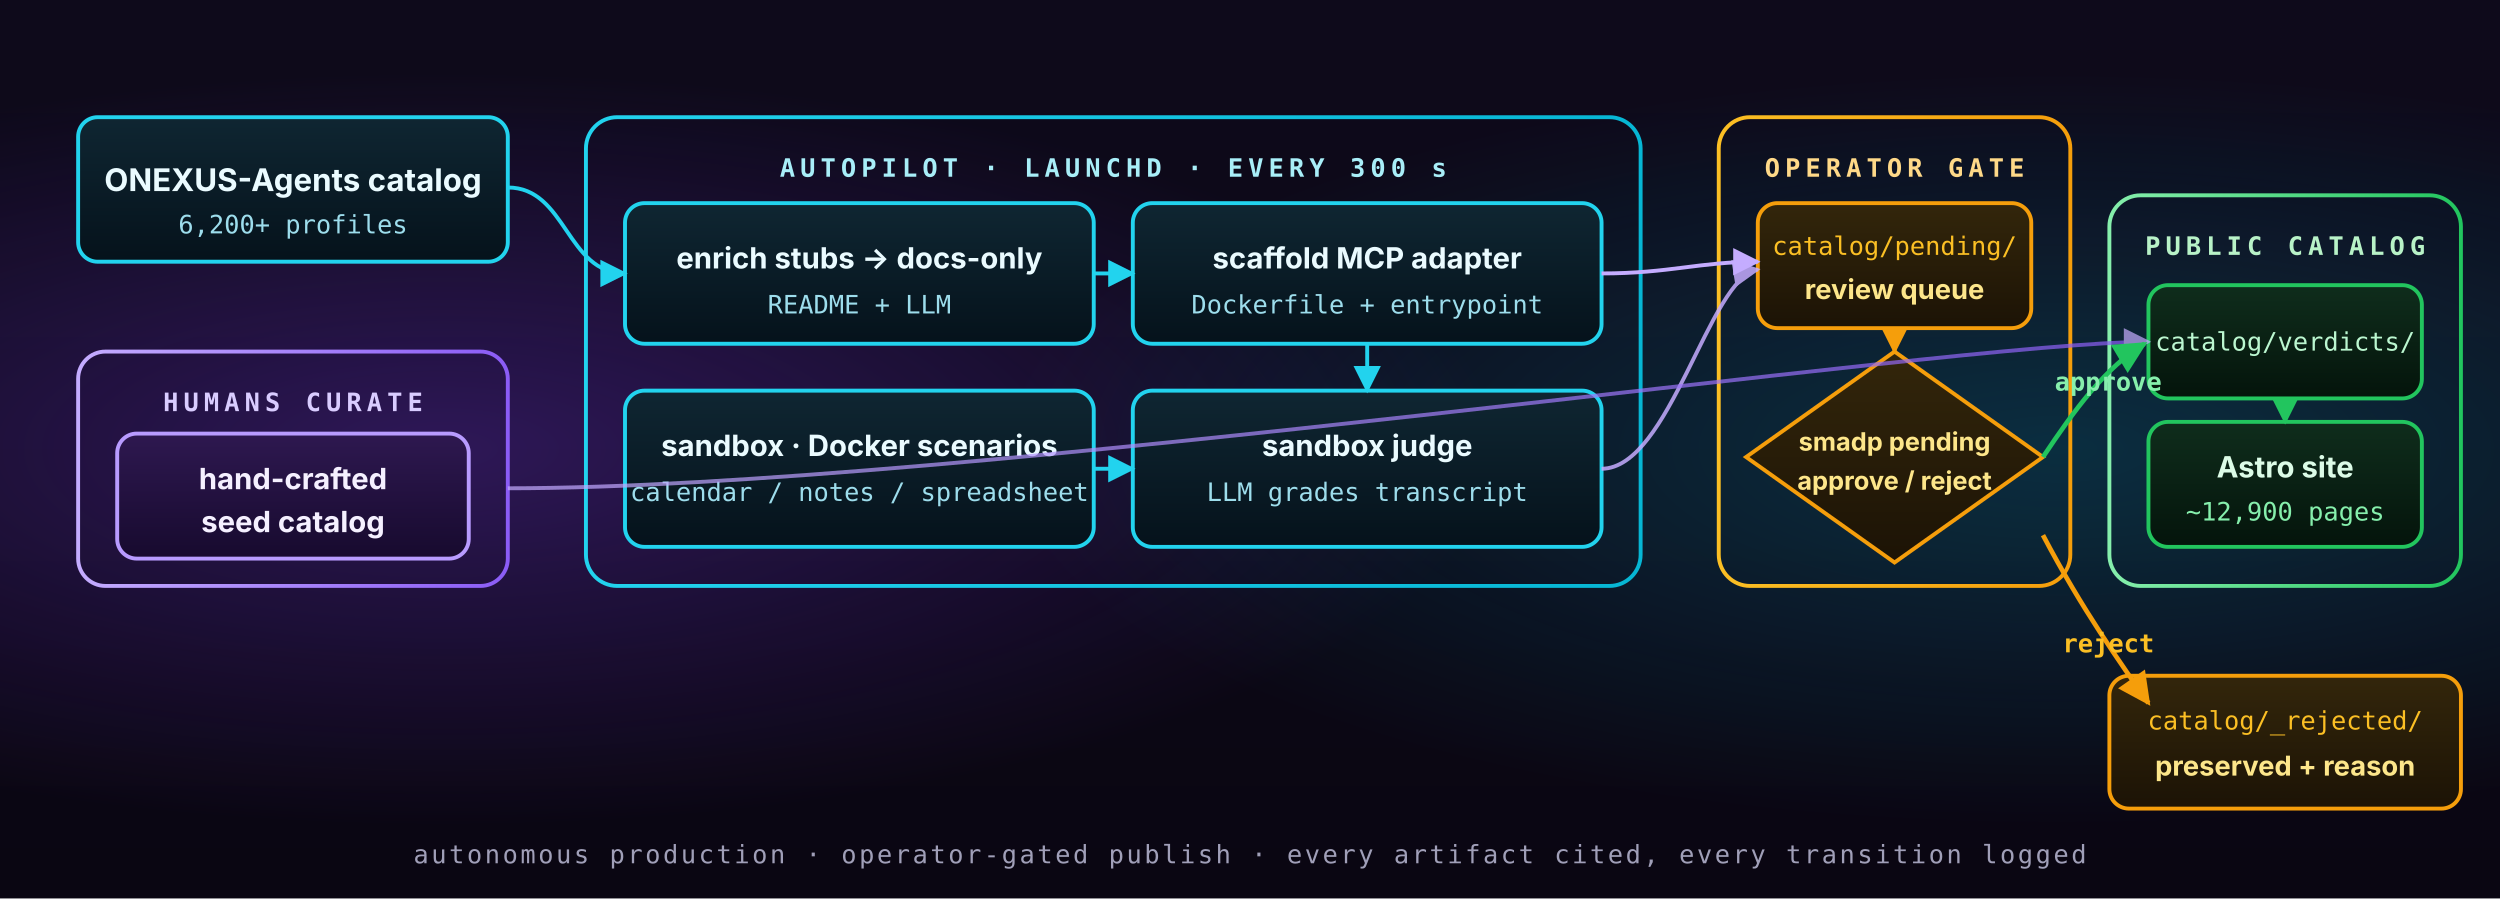
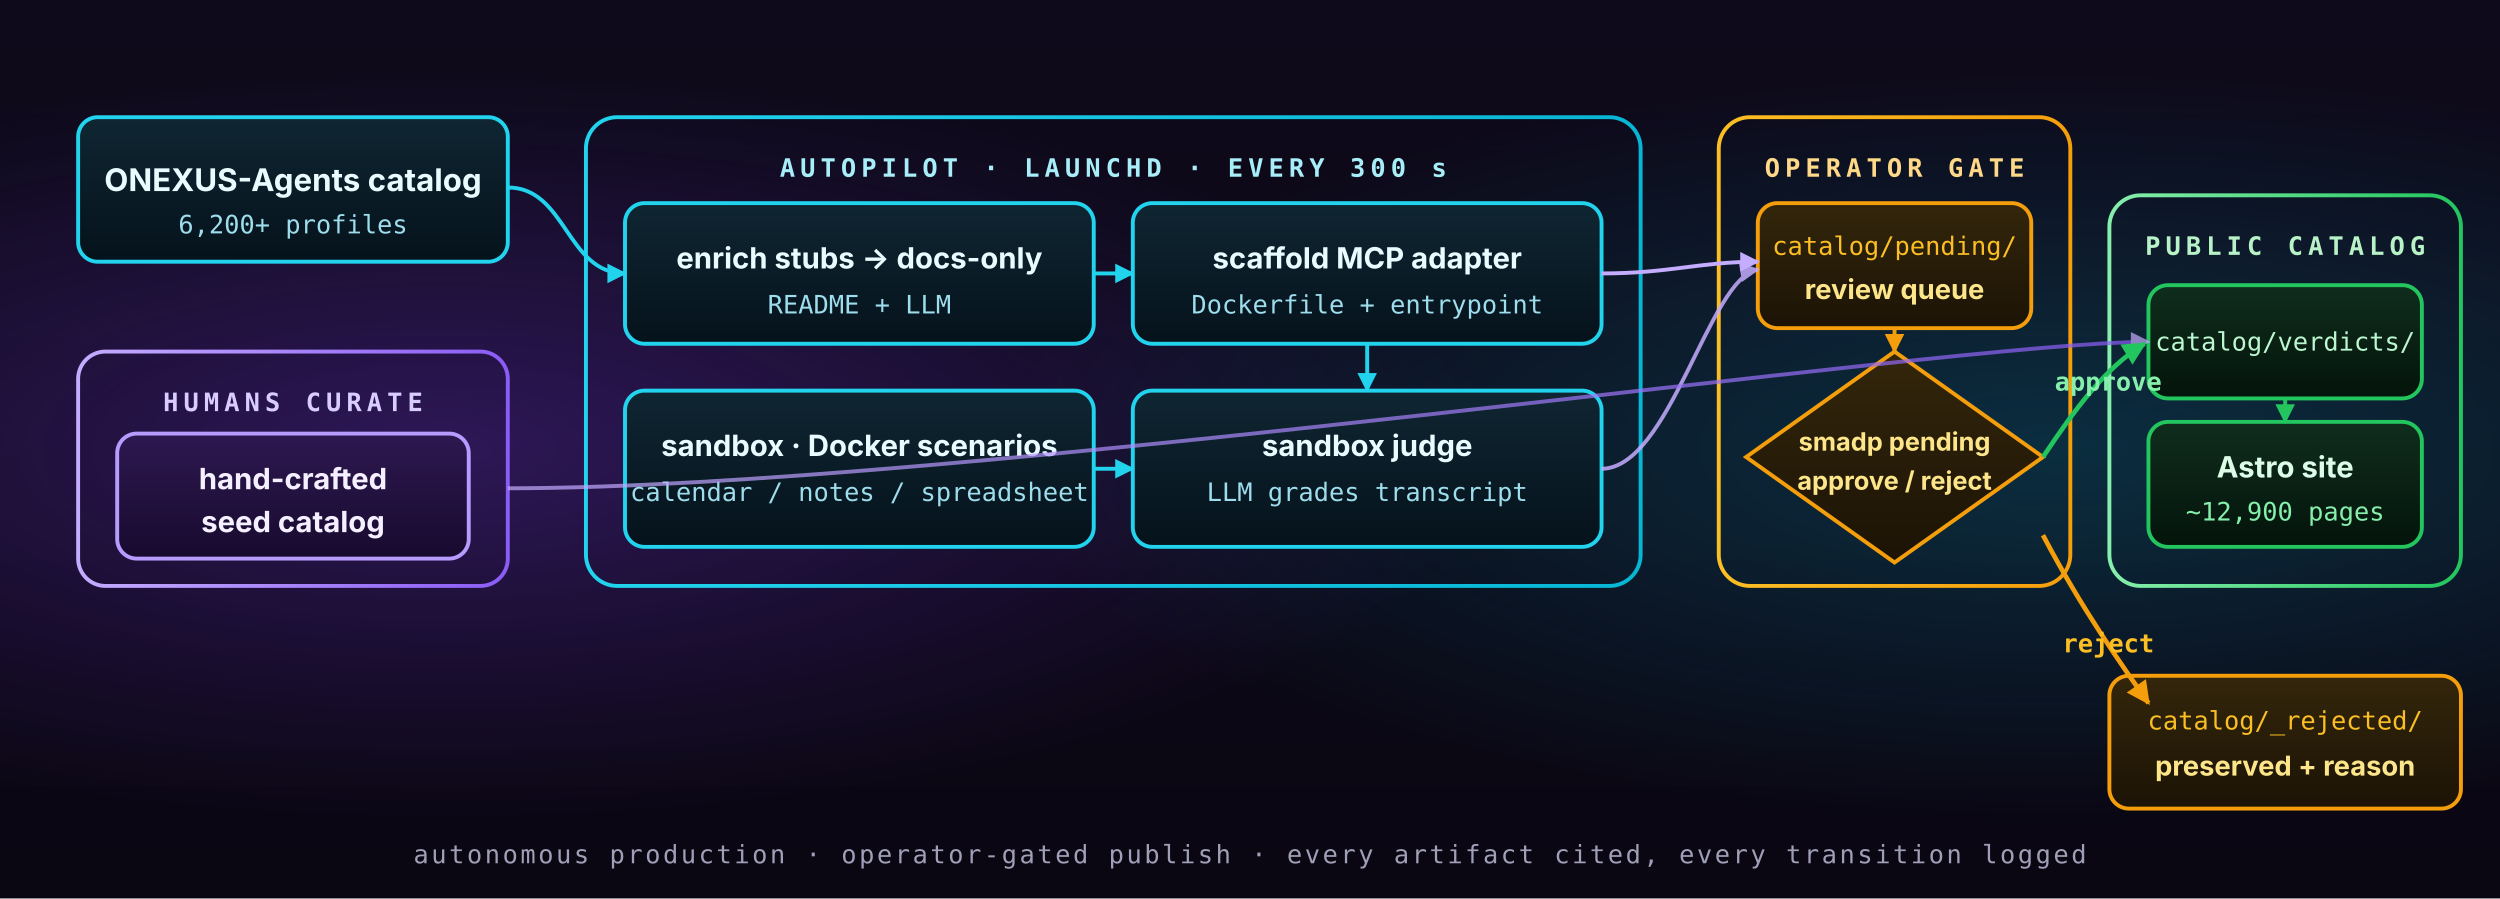
<svg xmlns="http://www.w3.org/2000/svg" viewBox="0 0 1280 460" width="1280" height="460" role="img" aria-label="SMADP architecture · humans curate / autopilot / operator gate / public catalog" shape-rendering="geometricPrecision" text-rendering="geometricPrecision">
  <defs>
    <linearGradient id="bg" x1="0" y1="0" x2="0" y2="1">
      <stop offset="0" stop-color="#0e0a1b" />
      <stop offset="1" stop-color="#0a0612" />
    </linearGradient>
    <radialGradient id="glowL" cx="0.18" cy="0.5" r="0.42">
      <stop offset="0" stop-color="#7C3AED" stop-opacity="0.30" />
      <stop offset="1" stop-color="#7C3AED" stop-opacity="0" />
    </radialGradient>
    <radialGradient id="glowR" cx="0.82" cy="0.5" r="0.42">
      <stop offset="0" stop-color="#06B6D4" stop-opacity="0.22" />
      <stop offset="1" stop-color="#06B6D4" stop-opacity="0" />
    </radialGradient>
    <linearGradient id="faceHuman" x1="0" y1="0" x2="0" y2="1">
      <stop offset="0" stop-color="#2e1850" />
      <stop offset="1" stop-color="#170a2e" />
    </linearGradient>
    <linearGradient id="faceAutopilot" x1="0" y1="0" x2="0" y2="1">
      <stop offset="0" stop-color="#0f2632" />
      <stop offset="1" stop-color="#05121b" />
    </linearGradient>
    <linearGradient id="faceGate" x1="0" y1="0" x2="0" y2="1">
      <stop offset="0" stop-color="#33260b" />
      <stop offset="1" stop-color="#1c1305" />
    </linearGradient>
    <linearGradient id="facePublic" x1="0" y1="0" x2="0" y2="1">
      <stop offset="0" stop-color="#0f2d1c" />
      <stop offset="1" stop-color="#04140b" />
    </linearGradient>
    <linearGradient id="strokeHuman" x1="0" y1="0" x2="1" y2="0">
      <stop offset="0" stop-color="#C4ACFF" />
      <stop offset="1" stop-color="#8B5CF6" />
    </linearGradient>
    <linearGradient id="strokeAutopilot" x1="0" y1="0" x2="1" y2="0">
      <stop offset="0" stop-color="#22D3EE" />
      <stop offset="1" stop-color="#06B6D4" />
    </linearGradient>
    <linearGradient id="strokeGate" x1="0" y1="0" x2="1" y2="0">
      <stop offset="0" stop-color="#FBBF24" />
      <stop offset="1" stop-color="#F59E0B" />
    </linearGradient>
    <linearGradient id="strokePublic" x1="0" y1="0" x2="1" y2="0">
      <stop offset="0" stop-color="#86EFAC" />
      <stop offset="1" stop-color="#22C55E" />
    </linearGradient>
-     <marker id="arrowViolet" viewBox="0 0 10 10" refX="9" refY="5" markerWidth="7" markerHeight="7" orient="auto-start-reverse">
+     <marker id="arrowViolet" viewBox="0 0 10 10" refX="9" refY="5" markerWidth="5" markerHeight="5" orient="auto-start-reverse">
      <path d="M 0 0 L 10 5 L 0 10 z" fill="#C4ACFF" />
    </marker>
-     <marker id="arrowCyan" viewBox="0 0 10 10" refX="9" refY="5" markerWidth="7" markerHeight="7" orient="auto-start-reverse">
+     <marker id="arrowCyan" viewBox="0 0 10 10" refX="9" refY="5" markerWidth="5" markerHeight="5" orient="auto-start-reverse">
      <path d="M 0 0 L 10 5 L 0 10 z" fill="#22D3EE" />
    </marker>
-     <marker id="arrowApprove" viewBox="0 0 10 10" refX="9" refY="5" markerWidth="7" markerHeight="7" orient="auto-start-reverse">
+     <marker id="arrowApprove" viewBox="0 0 10 10" refX="9" refY="5" markerWidth="5" markerHeight="5" orient="auto-start-reverse">
      <path d="M 0 0 L 10 5 L 0 10 z" fill="#22C55E" />
    </marker>
-     <marker id="arrowReject" viewBox="0 0 10 10" refX="9" refY="5" markerWidth="7" markerHeight="7" orient="auto-start-reverse">
+     <marker id="arrowReject" viewBox="0 0 10 10" refX="9" refY="5" markerWidth="5" markerHeight="5" orient="auto-start-reverse">
      <path d="M 0 0 L 10 5 L 0 10 z" fill="#F59E0B" />
    </marker>
  </defs>
  <rect width="1280" height="460" fill="url(#bg)" />
  <rect width="1280" height="460" fill="url(#glowL)" />
  <rect width="1280" height="460" fill="url(#glowR)" />
  <g>
    <rect x="40" y="60" width="220" height="74" rx="10" fill="url(#faceAutopilot)" stroke="#22D3EE" stroke-width="2" />
    <text x="150" y="92" text-anchor="middle" dominant-baseline="central" font-family="Inter, system-ui, -apple-system, Segoe UI, Roboto, sans-serif" font-size="16" font-weight="700" fill="#EAFBFF">ONEXUS-Agents catalog</text>
    <text x="150" y="115" text-anchor="middle" dominant-baseline="central" font-family="ui-monospace, SFMono-Regular, Menlo, monospace" font-size="13" fill="#9DDDEC">6,200+ profiles</text>
  </g>
  <g>
    <rect x="40" y="180" width="220" height="120" rx="14" fill="none" stroke="url(#strokeHuman)" stroke-width="2" />
    <text x="150" y="206" text-anchor="middle" dominant-baseline="central" font-family="ui-monospace, SFMono-Regular, Menlo, monospace" font-size="13" font-weight="700" fill="#D9CCFF" letter-spacing="0.20em">HUMANS CURATE</text>
    <g>
      <rect x="60" y="222" width="180" height="64" rx="10" fill="url(#faceHuman)" stroke="#B89BFF" stroke-width="2" />
      <text x="150" y="245" text-anchor="middle" dominant-baseline="central" font-family="Inter, system-ui, sans-serif" font-size="15" font-weight="700" fill="#F5F0FF">hand-crafted</text>
      <text x="150" y="267" text-anchor="middle" dominant-baseline="central" font-family="Inter, system-ui, sans-serif" font-size="15" font-weight="700" fill="#F5F0FF">seed catalog</text>
    </g>
  </g>
  <g>
    <rect x="300" y="60" width="540" height="240" rx="16" fill="none" stroke="url(#strokeAutopilot)" stroke-width="2" />
    <text x="570" y="86" text-anchor="middle" dominant-baseline="central" font-family="ui-monospace, SFMono-Regular, Menlo, monospace" font-size="13" font-weight="700" fill="#A8EEF8" letter-spacing="0.20em">AUTOPILOT · LAUNCHD · EVERY 300 s</text>
    <g>
      <rect x="320" y="104" width="240" height="72" rx="10" fill="url(#faceAutopilot)" stroke="#22D3EE" stroke-width="2" />
      <text x="440" y="132" text-anchor="middle" dominant-baseline="central" font-family="Inter, system-ui, sans-serif" font-size="15" font-weight="700" fill="#EAFBFF">enrich stubs → docs-only</text>
      <text x="440" y="156" text-anchor="middle" dominant-baseline="central" font-family="ui-monospace, SFMono-Regular, Menlo, monospace" font-size="13" fill="#9DDDEC">README + LLM</text>
    </g>
    <g>
      <rect x="580" y="104" width="240" height="72" rx="10" fill="url(#faceAutopilot)" stroke="#22D3EE" stroke-width="2" />
      <text x="700" y="132" text-anchor="middle" dominant-baseline="central" font-family="Inter, system-ui, sans-serif" font-size="15" font-weight="700" fill="#EAFBFF">scaffold MCP adapter</text>
      <text x="700" y="156" text-anchor="middle" dominant-baseline="central" font-family="ui-monospace, SFMono-Regular, Menlo, monospace" font-size="13" fill="#9DDDEC">Dockerfile + entrypoint</text>
    </g>
    <g>
      <rect x="320" y="200" width="240" height="80" rx="10" fill="url(#faceAutopilot)" stroke="#22D3EE" stroke-width="2" />
      <text x="440" y="228" text-anchor="middle" dominant-baseline="central" font-family="Inter, system-ui, sans-serif" font-size="15" font-weight="700" fill="#EAFBFF">sandbox · Docker scenarios</text>
      <text x="440" y="252" text-anchor="middle" dominant-baseline="central" font-family="ui-monospace, SFMono-Regular, Menlo, monospace" font-size="13" fill="#9DDDEC">calendar / notes / spreadsheet</text>
    </g>
    <g>
      <rect x="580" y="200" width="240" height="80" rx="10" fill="url(#faceAutopilot)" stroke="#22D3EE" stroke-width="2" />
      <text x="700" y="228" text-anchor="middle" dominant-baseline="central" font-family="Inter, system-ui, sans-serif" font-size="15" font-weight="700" fill="#EAFBFF">sandbox judge</text>
      <text x="700" y="252" text-anchor="middle" dominant-baseline="central" font-family="ui-monospace, SFMono-Regular, Menlo, monospace" font-size="13" fill="#9DDDEC">LLM grades transcript</text>
    </g>
    <path d="M 560 140 L 580 140" stroke="#22D3EE" stroke-width="2" fill="none" marker-end="url(#arrowCyan)" />
    <path d="M 560 240 L 580 240" stroke="#22D3EE" stroke-width="2" fill="none" marker-end="url(#arrowCyan)" />
    <path d="M 700 176 L 700 200" stroke="#22D3EE" stroke-width="2" fill="none" marker-end="url(#arrowCyan)" />
  </g>
  <g>
    <rect x="880" y="60" width="180" height="240" rx="16" fill="none" stroke="url(#strokeGate)" stroke-width="2" />
    <text x="970" y="86" text-anchor="middle" dominant-baseline="central" font-family="ui-monospace, SFMono-Regular, Menlo, monospace" font-size="13" font-weight="700" fill="#FFD988" letter-spacing="0.20em">OPERATOR GATE</text>
    <g>
      <rect x="900" y="104" width="140" height="64" rx="10" fill="url(#faceGate)" stroke="#F59E0B" stroke-width="2" />
      <text x="970" y="126" text-anchor="middle" dominant-baseline="central" font-family="ui-monospace, SFMono-Regular, Menlo, monospace" font-size="13" fill="#FBBF24">catalog/pending/</text>
      <text x="970" y="148" text-anchor="middle" dominant-baseline="central" font-family="Inter, system-ui, sans-serif" font-size="14" font-weight="700" fill="#FDE68A">review queue</text>
    </g>
    <g transform="translate(970, 234)">
      <polygon points="0,-54 76,0 0,54 -76,0" fill="url(#faceGate)" stroke="#F59E0B" stroke-width="2" />
      <text x="0" y="-8" text-anchor="middle" dominant-baseline="central" font-family="Inter, system-ui, sans-serif" font-size="13" font-weight="700" fill="#FDE68A">smadp pending</text>
      <text x="0" y="12" text-anchor="middle" dominant-baseline="central" font-family="Inter, system-ui, sans-serif" font-size="13" font-weight="700" fill="#FDE68A">approve / reject</text>
    </g>
    <path d="M 970 168 L 970 180" stroke="#F59E0B" stroke-width="2" fill="none" marker-end="url(#arrowReject)" />
  </g>
  <g>
    <rect x="1080" y="100" width="180" height="200" rx="16" fill="none" stroke="url(#strokePublic)" stroke-width="2" />
    <text x="1170" y="126" text-anchor="middle" dominant-baseline="central" font-family="ui-monospace, SFMono-Regular, Menlo, monospace" font-size="13" font-weight="700" fill="#B8F2C7" letter-spacing="0.20em">PUBLIC CATALOG</text>
    <g>
      <rect x="1100" y="146" width="140" height="58" rx="10" fill="url(#facePublic)" stroke="#22C55E" stroke-width="2" />
      <text x="1170" y="175" text-anchor="middle" dominant-baseline="central" font-family="ui-monospace, SFMono-Regular, Menlo, monospace" font-size="13" fill="#BBF7D0">catalog/verdicts/</text>
    </g>
    <g>
      <rect x="1100" y="216" width="140" height="64" rx="10" fill="url(#facePublic)" stroke="#22C55E" stroke-width="2" />
      <text x="1170" y="239" text-anchor="middle" dominant-baseline="central" font-family="Inter, system-ui, sans-serif" font-size="15" font-weight="700" fill="#DCFCE7">Astro site</text>
      <text x="1170" y="262" text-anchor="middle" dominant-baseline="central" font-family="ui-monospace, SFMono-Regular, Menlo, monospace" font-size="13" fill="#86EFAC">~12,900 pages</text>
    </g>
    <path d="M 1170 204 L 1170 216" stroke="#22C55E" stroke-width="2" fill="none" marker-end="url(#arrowApprove)" />
  </g>
  <g>
    <rect x="1080" y="346" width="180" height="68" rx="10" fill="url(#faceGate)" stroke="#F59E0B" stroke-width="2" />
    <text x="1170" y="369" text-anchor="middle" dominant-baseline="central" font-family="ui-monospace, SFMono-Regular, Menlo, monospace" font-size="13" fill="#FBBF24">catalog/_rejected/</text>
    <text x="1170" y="392" text-anchor="middle" dominant-baseline="central" font-family="Inter, system-ui, sans-serif" font-size="14" font-weight="700" fill="#FDE68A">preserved + reason</text>
  </g>
  <path d="M 260 96 C 290 96, 290 140, 320 140" stroke="#22D3EE" stroke-width="2" fill="none" marker-end="url(#arrowCyan)" />
  <path d="M 820 140 C 855 140, 870 134, 900 134" stroke="#C4ACFF" stroke-width="2" fill="none" marker-end="url(#arrowViolet)" />
  <path d="M 820 240 C 855 240, 875 142, 900 138" stroke="#C4ACFF" stroke-width="2" fill="none" marker-end="url(#arrowViolet)" opacity="0.85" />
  <path d="M 260 250 C 490 250, 1000 175, 1100 175" stroke="url(#strokeHuman)" stroke-width="2" fill="none" marker-end="url(#arrowViolet)" opacity="0.7" />
  <path d="M 1046 234 C 1062 210, 1078 188, 1098 176" stroke="#22C55E" stroke-width="2.4" fill="none" marker-end="url(#arrowApprove)" />
  <text x="1052" y="200" font-family="ui-monospace, SFMono-Regular, Menlo, monospace" font-size="13" font-weight="700" fill="#86EFAC">approve</text>
  <path d="M 1046 274 C 1066 312, 1086 340, 1100 360" stroke="#F59E0B" stroke-width="2.4" fill="none" marker-end="url(#arrowReject)" />
  <text x="1056" y="334" font-family="ui-monospace, SFMono-Regular, Menlo, monospace" font-size="13" font-weight="700" fill="#FBBF24">reject</text>
  <text x="640" y="442" text-anchor="middle" font-family="ui-monospace, SFMono-Regular, Menlo, monospace" font-size="13" fill="#a09fb8" letter-spacing="0.10em">
    autonomous production · operator-gated publish · every artifact cited, every transition logged
  </text>
</svg>
